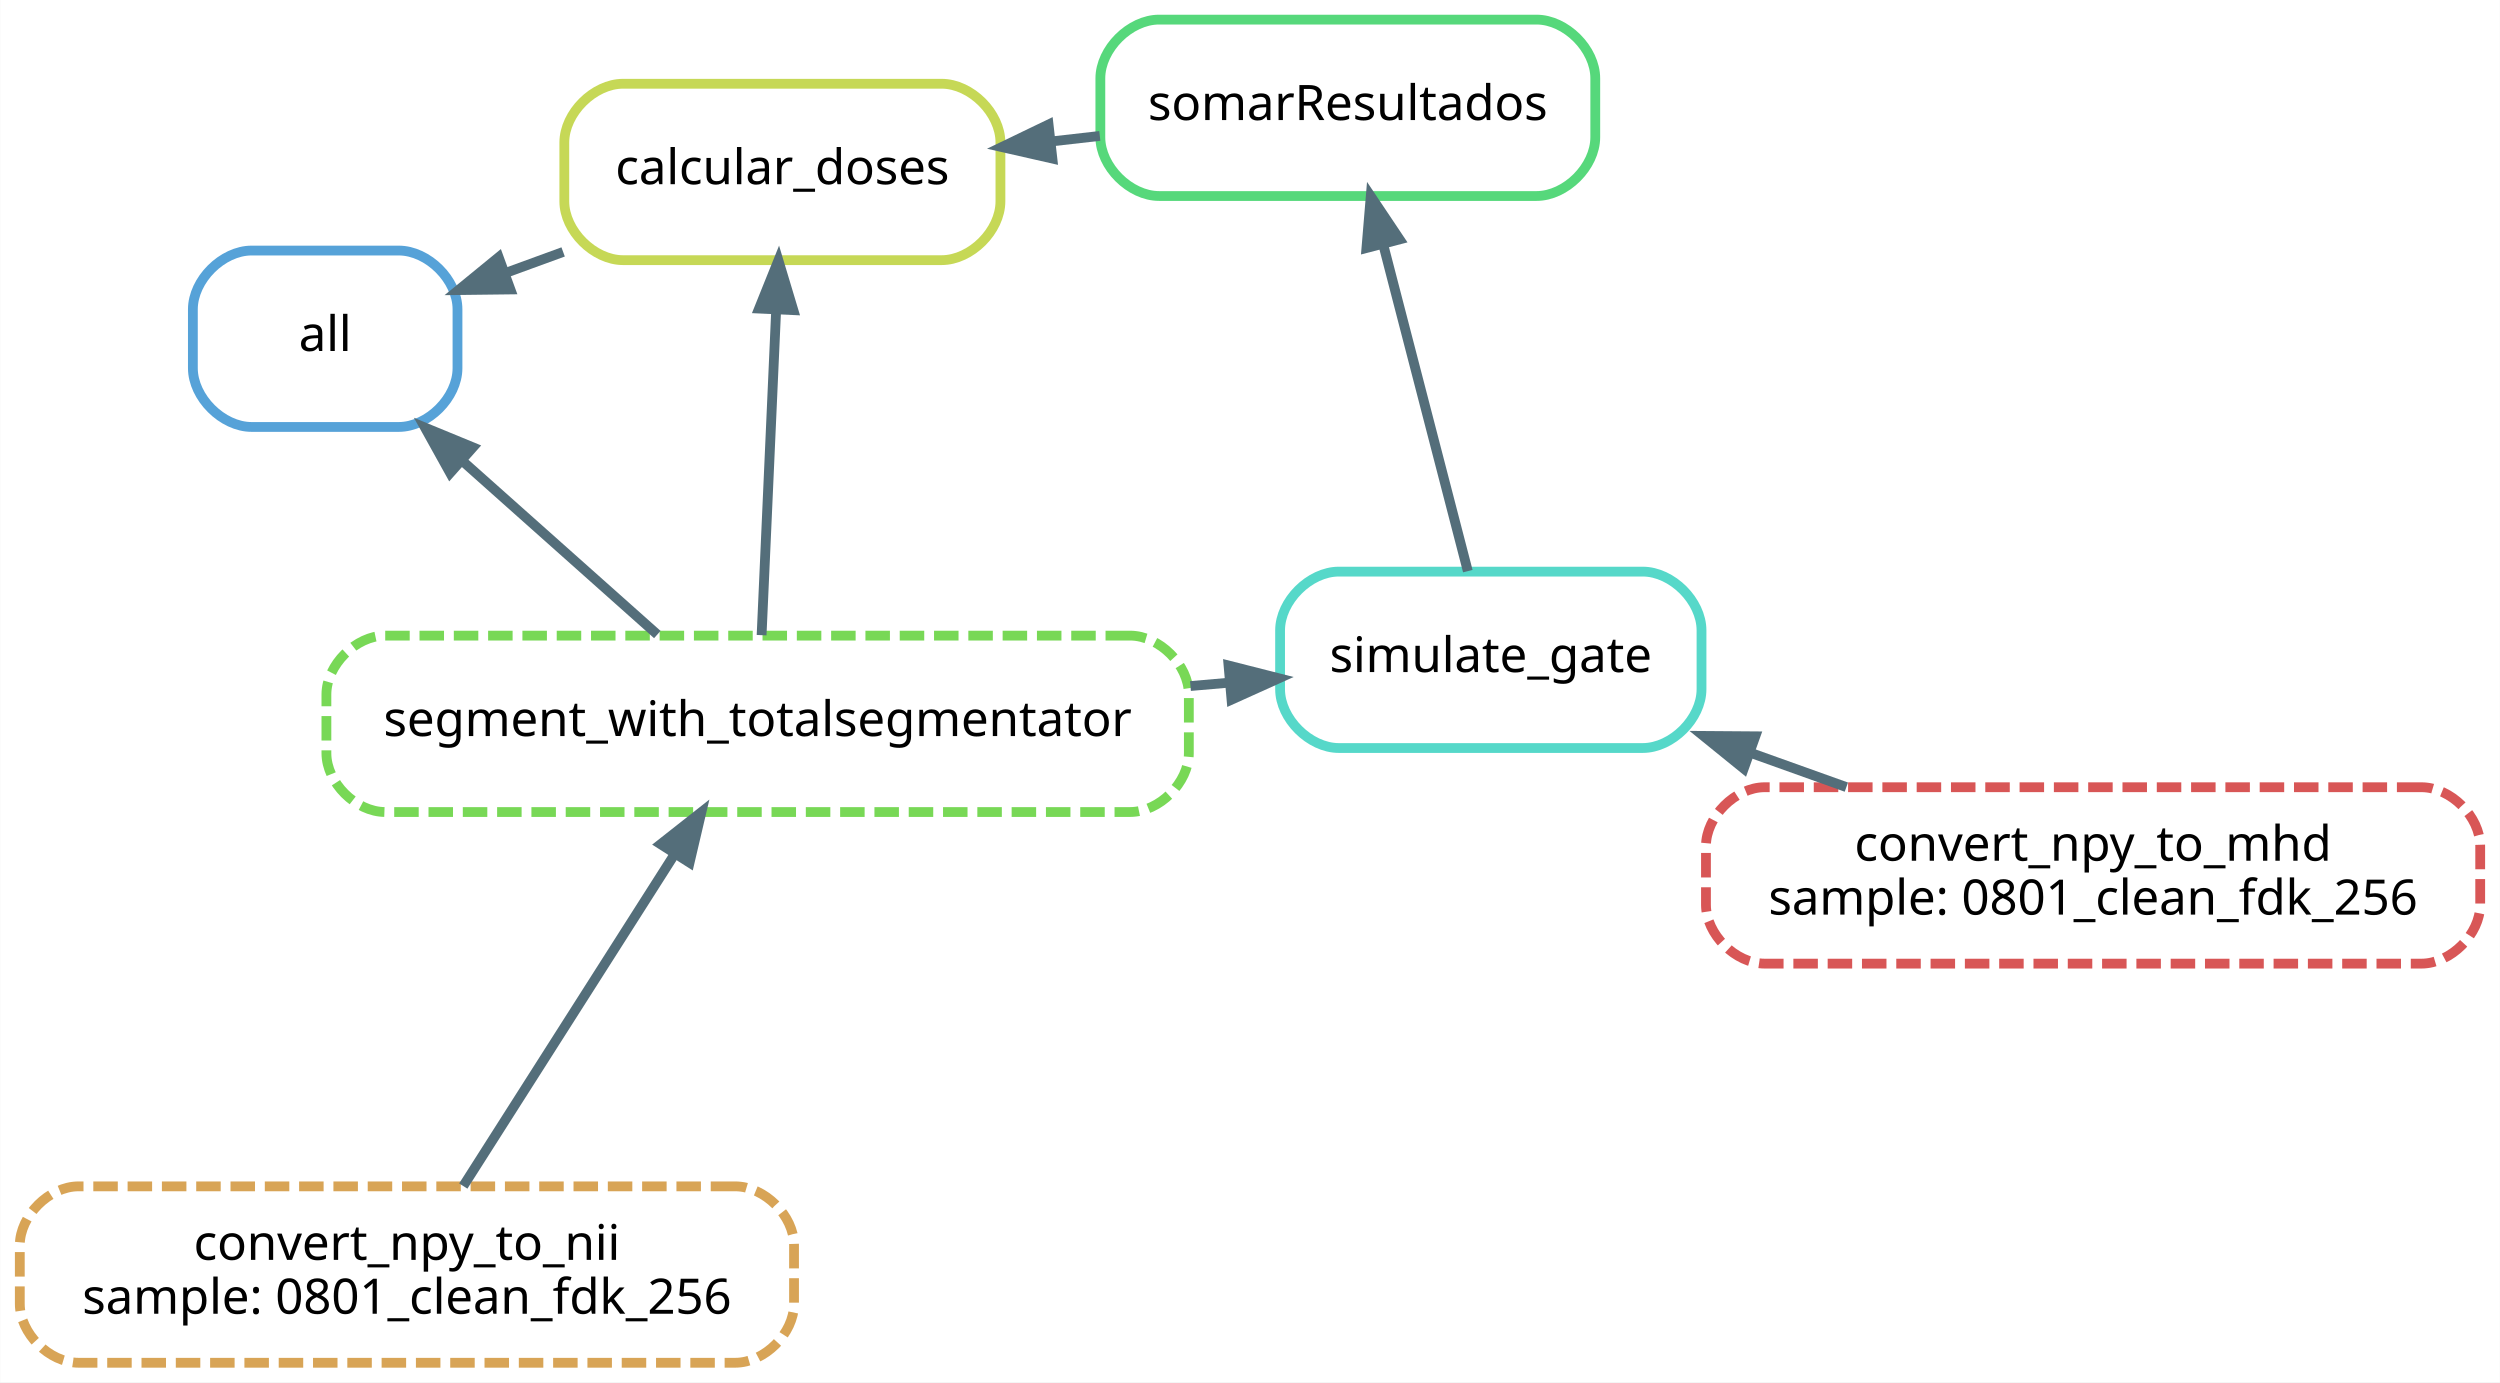
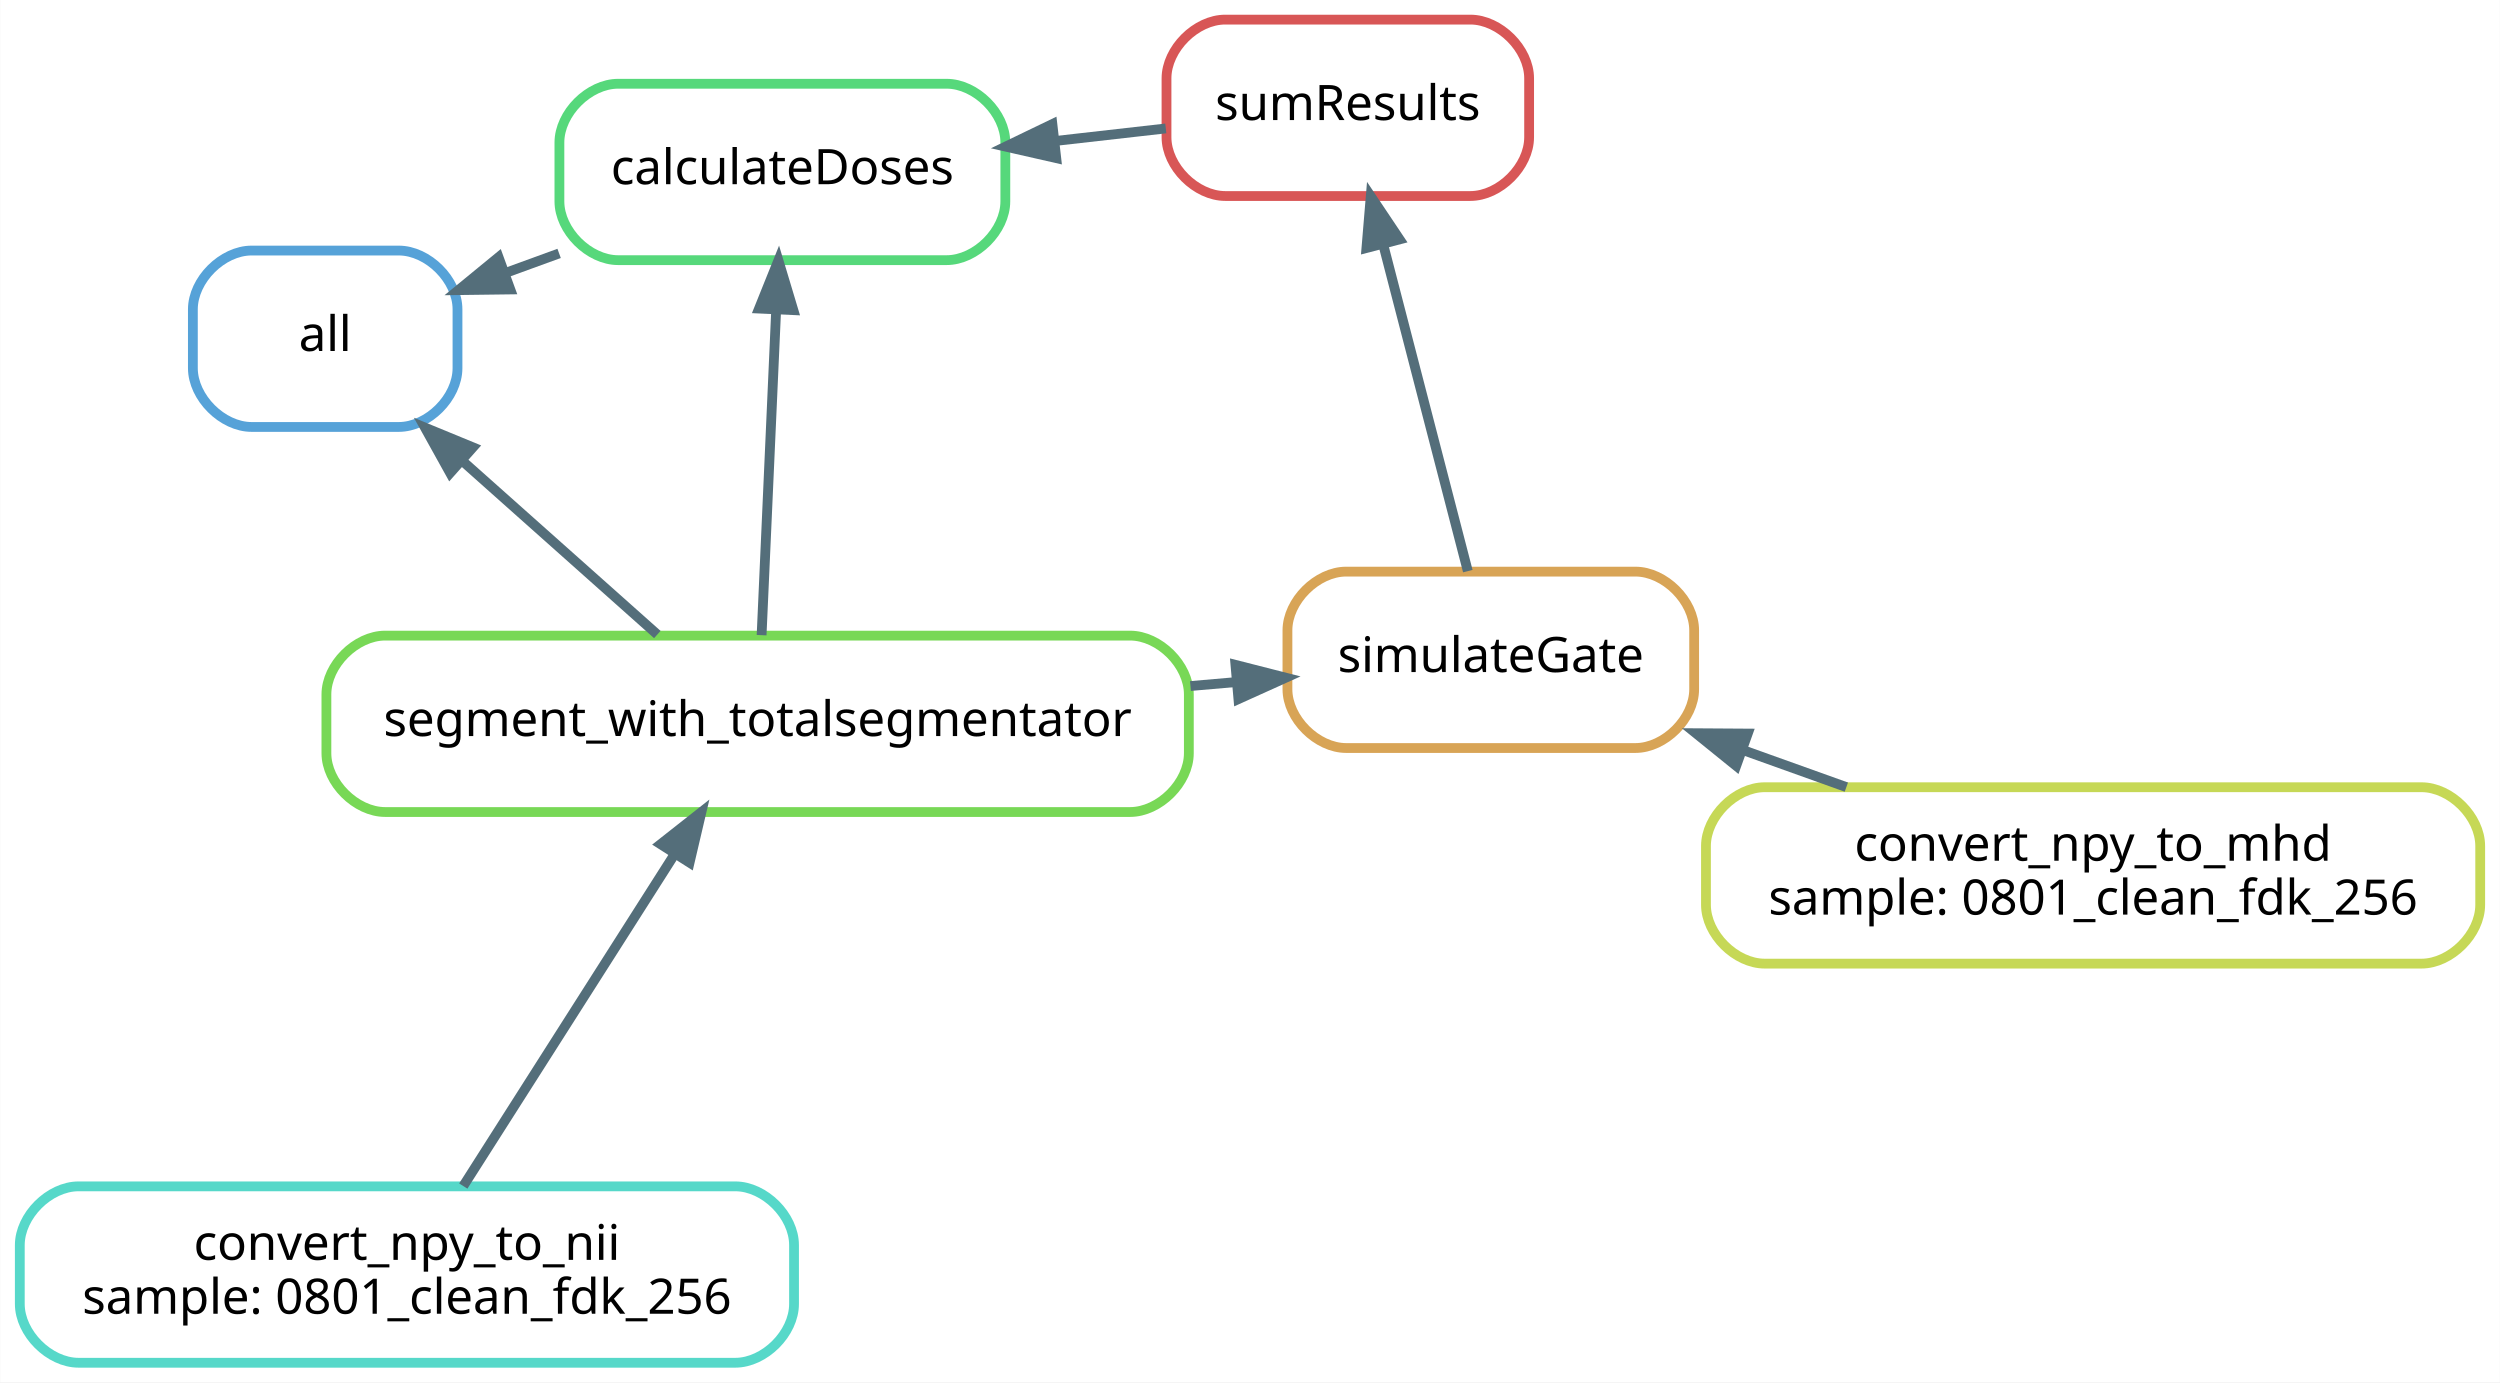
<svg xmlns="http://www.w3.org/2000/svg" width="510pt" height="282pt" viewBox="0.00 0.00 510.10 282.10">
  <g id="graph0" class="graph" transform="scale(1 1) rotate(0) translate(4 278.1)">
    <polygon fill="white" stroke="transparent" points="-4,4 -4,-278.1 506.1,-278.1 506.1,4 -4,4" />
    <g id="node1" class="node">
      <path fill="none" stroke="#56a2d8" stroke-width="2" d="M77.32,-226.97C77.32,-226.97 47.32,-226.97 47.32,-226.97 41.32,-226.97 35.32,-220.97 35.32,-214.97 35.32,-214.97 35.32,-202.97 35.32,-202.97 35.32,-196.97 41.32,-190.97 47.32,-190.97 47.32,-190.97 77.32,-190.97 77.32,-190.97 83.32,-190.97 89.32,-196.97 89.32,-202.97 89.32,-202.97 89.32,-214.97 89.32,-214.97 89.32,-220.97 83.32,-226.97 77.32,-226.97" />
      <text text-anchor="middle" x="62.32" y="-206.47" font-family="sans" font-size="10.00">all</text>
    </g>
    <g id="node2" class="node">
-       <path fill="none" stroke="#78d856" stroke-width="2" stroke-dasharray="5,2" d="M226.57,-148.39C226.57,-148.39 74.57,-148.39 74.57,-148.39 68.57,-148.39 62.57,-142.39 62.57,-136.39 62.57,-136.39 62.57,-124.39 62.57,-124.39 62.57,-118.39 68.57,-112.39 74.57,-112.39 74.57,-112.39 226.57,-112.39 226.57,-112.39 232.57,-112.39 238.57,-118.39 238.57,-124.39 238.57,-124.39 238.57,-136.39 238.57,-136.39 238.57,-142.39 232.57,-148.39 226.57,-148.39" />
+       <path fill="none" stroke="#78d856" stroke-width="2" d="M226.57,-148.39C226.57,-148.39 74.57,-148.39 74.57,-148.39 68.57,-148.39 62.57,-142.39 62.57,-136.39 62.57,-136.39 62.57,-124.39 62.57,-124.39 62.57,-118.39 68.57,-112.39 74.57,-112.39 74.57,-112.39 226.57,-112.39 226.57,-112.39 232.57,-112.39 238.57,-118.39 238.57,-124.39 238.57,-124.39 238.57,-136.39 238.57,-136.39 238.57,-142.39 232.57,-148.39 226.57,-148.39" />
      <text text-anchor="middle" x="150.57" y="-127.89" font-family="sans" font-size="10.00">segment_with_totalsegmentator</text>
    </g>
    <g id="edge1" class="edge">
      <path fill="none" stroke="#546e7a" stroke-width="2" d="M130.1,-148.61C118.29,-159.13 103.28,-172.5 90.38,-183.98" />
      <polygon fill="#546e7a" stroke="#546e7a" stroke-width="2" points="87.82,-181.58 82.68,-190.84 92.47,-186.81 87.82,-181.58" />
    </g>
    <g id="node4" class="node">
-       <path fill="none" stroke="#c6d856" stroke-width="2" d="M188.12,-261.01C188.12,-261.01 123.12,-261.01 123.12,-261.01 117.12,-261.01 111.12,-255.01 111.12,-249.01 111.12,-249.01 111.12,-237.01 111.12,-237.01 111.12,-231.01 117.12,-225.01 123.12,-225.01 123.12,-225.01 188.12,-225.01 188.12,-225.01 194.12,-225.01 200.12,-231.01 200.12,-237.01 200.12,-237.01 200.12,-249.01 200.12,-249.01 200.12,-255.01 194.12,-261.01 188.12,-261.01" />
-       <text text-anchor="middle" x="155.62" y="-240.51" font-family="sans" font-size="10.00">calcular_doses</text>
+       <path fill="none" stroke="#56d87b" stroke-width="2" d="M189.12,-261.01C189.12,-261.01 122.12,-261.01 122.12,-261.01 116.12,-261.01 110.12,-255.01 110.12,-249.01 110.12,-249.01 110.12,-237.01 110.12,-237.01 110.12,-231.01 116.12,-225.01 122.12,-225.01 122.12,-225.01 189.12,-225.01 189.12,-225.01 195.12,-225.01 201.12,-231.01 201.12,-237.01 201.12,-237.01 201.12,-249.01 201.12,-249.01 201.12,-255.01 195.12,-261.01 189.12,-261.01" />
+       <text text-anchor="middle" x="155.62" y="-240.51" font-family="sans" font-size="10.00">calculateDoses</text>
    </g>
    <g id="edge4" class="edge">
      <path fill="none" stroke="#546e7a" stroke-width="2" d="M151.38,-148.48C152.18,-166.38 153.42,-194.03 154.35,-214.81" />
      <polygon fill="#546e7a" stroke="#546e7a" stroke-width="2" points="150.86,-215.13 154.81,-224.96 157.86,-214.81 150.86,-215.13" />
    </g>
    <g id="node6" class="node">
-       <path fill="none" stroke="#56d8c9" stroke-width="2" d="M331.19,-161.45C331.19,-161.45 269.19,-161.45 269.19,-161.45 263.19,-161.45 257.19,-155.45 257.19,-149.45 257.19,-149.45 257.19,-137.45 257.19,-137.45 257.19,-131.45 263.19,-125.45 269.19,-125.45 269.19,-125.45 331.19,-125.45 331.19,-125.45 337.19,-125.45 343.19,-131.45 343.19,-137.45 343.19,-137.45 343.19,-149.45 343.19,-149.45 343.19,-155.45 337.19,-161.45 331.19,-161.45" />
-       <text text-anchor="middle" x="300.19" y="-140.95" font-family="sans" font-size="10.00">simulate_gate</text>
+       <path fill="none" stroke="#d8a456" stroke-width="2" d="M329.69,-161.45C329.69,-161.45 270.69,-161.45 270.69,-161.45 264.69,-161.45 258.69,-155.45 258.69,-149.45 258.69,-149.45 258.69,-137.45 258.69,-137.45 258.69,-131.45 264.69,-125.45 270.69,-125.45 270.69,-125.45 329.69,-125.45 329.69,-125.45 335.69,-125.45 341.69,-131.45 341.69,-137.45 341.69,-137.45 341.69,-149.45 341.69,-149.45 341.69,-155.45 335.69,-161.45 329.69,-161.45" />
+       <text text-anchor="middle" x="300.19" y="-140.95" font-family="sans" font-size="10.00">simulateGate</text>
    </g>
    <g id="edge8" class="edge">
-       <path fill="none" stroke="#546e7a" stroke-width="2" d="M238.9,-138.1C241.62,-138.34 244.3,-138.57 246.95,-138.8" />
-       <polygon fill="#546e7a" stroke="#546e7a" stroke-width="2" points="246.67,-142.29 256.94,-139.68 247.28,-135.32 246.67,-142.29" />
+       <path fill="none" stroke="#546e7a" stroke-width="2" d="M238.9,-138.1C242.05,-138.38 245.16,-138.65 248.21,-138.91" />
+       <polygon fill="#546e7a" stroke="#546e7a" stroke-width="2" points="248.08,-142.42 258.35,-139.8 248.69,-135.44 248.08,-142.42" />
    </g>
    <g id="node3" class="node">
-       <path fill="none" stroke="#d8a456" stroke-width="2" stroke-dasharray="5,2" d="M146,-36C146,-36 12,-36 12,-36 6,-36 0,-30 0,-24 0,-24 0,-12 0,-12 0,-6 6,0 12,0 12,0 146,0 146,0 152,0 158,-6 158,-12 158,-12 158,-24 158,-24 158,-30 152,-36 146,-36" />
+       <path fill="none" stroke="#56d8c9" stroke-width="2" d="M146,-36C146,-36 12,-36 12,-36 6,-36 0,-30 0,-24 0,-24 0,-12 0,-12 0,-6 6,0 12,0 12,0 146,0 146,0 152,0 158,-6 158,-12 158,-12 158,-24 158,-24 158,-30 152,-36 146,-36" />
      <text text-anchor="middle" x="79" y="-21" font-family="sans" font-size="10.00">convert_npy_to_nii</text>
      <text text-anchor="middle" x="79" y="-10" font-family="sans" font-size="10.00">sample: 0801_clean_fdk_256</text>
    </g>
    <g id="edge3" class="edge">
      <path fill="none" stroke="#546e7a" stroke-width="2" d="M90.5,-36.06C102.18,-54.41 120.41,-83.03 133.73,-103.94" />
      <polygon fill="#546e7a" stroke="#546e7a" stroke-width="2" points="130.77,-105.82 139.1,-112.38 136.68,-102.06 130.77,-105.82" />
    </g>
    <g id="edge2" class="edge">
-       <path fill="none" stroke="#546e7a" stroke-width="2" d="M110.88,-226.69C106.89,-225.23 102.88,-223.77 98.97,-222.34" />
-       <polygon fill="#546e7a" stroke="#546e7a" stroke-width="2" points="100.12,-219.03 89.52,-218.9 97.72,-225.61 100.12,-219.03" />
+       <path fill="none" stroke="#546e7a" stroke-width="2" d="M110.06,-226.39C106.33,-225.03 102.58,-223.66 98.92,-222.33" />
+       <polygon fill="#546e7a" stroke="#546e7a" stroke-width="2" points="100.1,-219.03 89.51,-218.89 97.7,-225.61 100.1,-219.03" />
    </g>
    <g id="node5" class="node">
-       <path fill="none" stroke="#56d87b" stroke-width="2" d="M309.51,-274.1C309.51,-274.1 232.51,-274.1 232.51,-274.1 226.51,-274.1 220.51,-268.1 220.51,-262.1 220.51,-262.1 220.51,-250.1 220.51,-250.1 220.51,-244.1 226.51,-238.1 232.51,-238.1 232.51,-238.1 309.51,-238.1 309.51,-238.1 315.51,-238.1 321.51,-244.1 321.51,-250.1 321.51,-250.1 321.51,-262.1 321.51,-262.1 321.51,-268.1 315.51,-274.1 309.51,-274.1" />
-       <text text-anchor="middle" x="271.01" y="-253.6" font-family="sans" font-size="10.00">somarResultados</text>
+       <path fill="none" stroke="#d85656" stroke-width="2" d="M296.01,-274.1C296.01,-274.1 246.01,-274.1 246.01,-274.1 240.01,-274.1 234.01,-268.1 234.01,-262.1 234.01,-262.1 234.01,-250.1 234.01,-250.1 234.01,-244.1 240.01,-238.1 246.01,-238.1 246.01,-238.1 296.01,-238.1 296.01,-238.1 302.01,-238.1 308.01,-244.1 308.01,-250.1 308.01,-250.1 308.01,-262.1 308.01,-262.1 308.01,-268.1 302.01,-274.1 296.01,-274.1" />
+       <text text-anchor="middle" x="271.01" y="-253.6" font-family="sans" font-size="10.00">sumResults</text>
    </g>
    <g id="edge5" class="edge">
-       <path fill="none" stroke="#546e7a" stroke-width="2" d="M220.4,-250.36C217.07,-249.98 213.71,-249.6 210.36,-249.22" />
-       <polygon fill="#546e7a" stroke="#546e7a" stroke-width="2" points="210.72,-245.74 200.39,-248.09 209.94,-252.69 210.72,-245.74" />
+       <path fill="none" stroke="#546e7a" stroke-width="2" d="M233.87,-251.89C226.63,-251.07 218.89,-250.19 211.21,-249.32" />
+       <polygon fill="#546e7a" stroke="#546e7a" stroke-width="2" points="211.51,-245.83 201.18,-248.18 210.72,-252.78 211.51,-245.83" />
    </g>
    <g id="edge6" class="edge">
      <path fill="none" stroke="#546e7a" stroke-width="2" d="M295.5,-161.55C290.85,-179.54 283.64,-207.36 278.24,-228.18" />
      <polygon fill="#546e7a" stroke="#546e7a" stroke-width="2" points="274.81,-227.49 275.69,-238.05 281.58,-229.25 274.81,-227.49" />
    </g>
    <g id="node7" class="node">
-       <path fill="none" stroke="#d85656" stroke-width="2" stroke-dasharray="5,2" d="M490.1,-117.45C490.1,-117.45 356.1,-117.45 356.1,-117.45 350.1,-117.45 344.1,-111.45 344.1,-105.45 344.1,-105.45 344.1,-93.45 344.1,-93.45 344.1,-87.45 350.1,-81.45 356.1,-81.45 356.1,-81.45 490.1,-81.45 490.1,-81.45 496.1,-81.45 502.1,-87.45 502.1,-93.45 502.1,-93.45 502.1,-105.45 502.1,-105.45 502.1,-111.45 496.1,-117.45 490.1,-117.45" />
+       <path fill="none" stroke="#c6d856" stroke-width="2" d="M490.1,-117.45C490.1,-117.45 356.1,-117.45 356.1,-117.45 350.1,-117.45 344.1,-111.45 344.1,-105.45 344.1,-105.45 344.1,-93.45 344.1,-93.45 344.1,-87.45 350.1,-81.45 356.1,-81.45 356.1,-81.45 490.1,-81.45 490.1,-81.45 496.1,-81.45 502.1,-87.45 502.1,-93.45 502.1,-93.45 502.1,-105.45 502.1,-105.45 502.1,-111.45 496.1,-117.45 490.1,-117.45" />
      <text text-anchor="middle" x="423.1" y="-102.45" font-family="sans" font-size="10.00">convert_npy_to_mhd</text>
      <text text-anchor="middle" x="423.1" y="-91.45" font-family="sans" font-size="10.00">sample: 0801_clean_fdk_256</text>
    </g>
    <g id="edge7" class="edge">
-       <path fill="none" stroke="#546e7a" stroke-width="2" d="M372.75,-117.47C366.25,-119.8 359.57,-122.19 353.03,-124.53" />
-       <polygon fill="#546e7a" stroke="#546e7a" stroke-width="2" points="351.81,-121.25 343.58,-127.92 354.17,-127.84 351.81,-121.25" />
+       <path fill="none" stroke="#546e7a" stroke-width="2" d="M372.75,-117.47C365.73,-119.99 358.51,-122.57 351.48,-125.09" />
+       <polygon fill="#546e7a" stroke="#546e7a" stroke-width="2" points="350.27,-121.81 342.03,-128.47 352.63,-128.4 350.27,-121.81" />
    </g>
  </g>
</svg>
